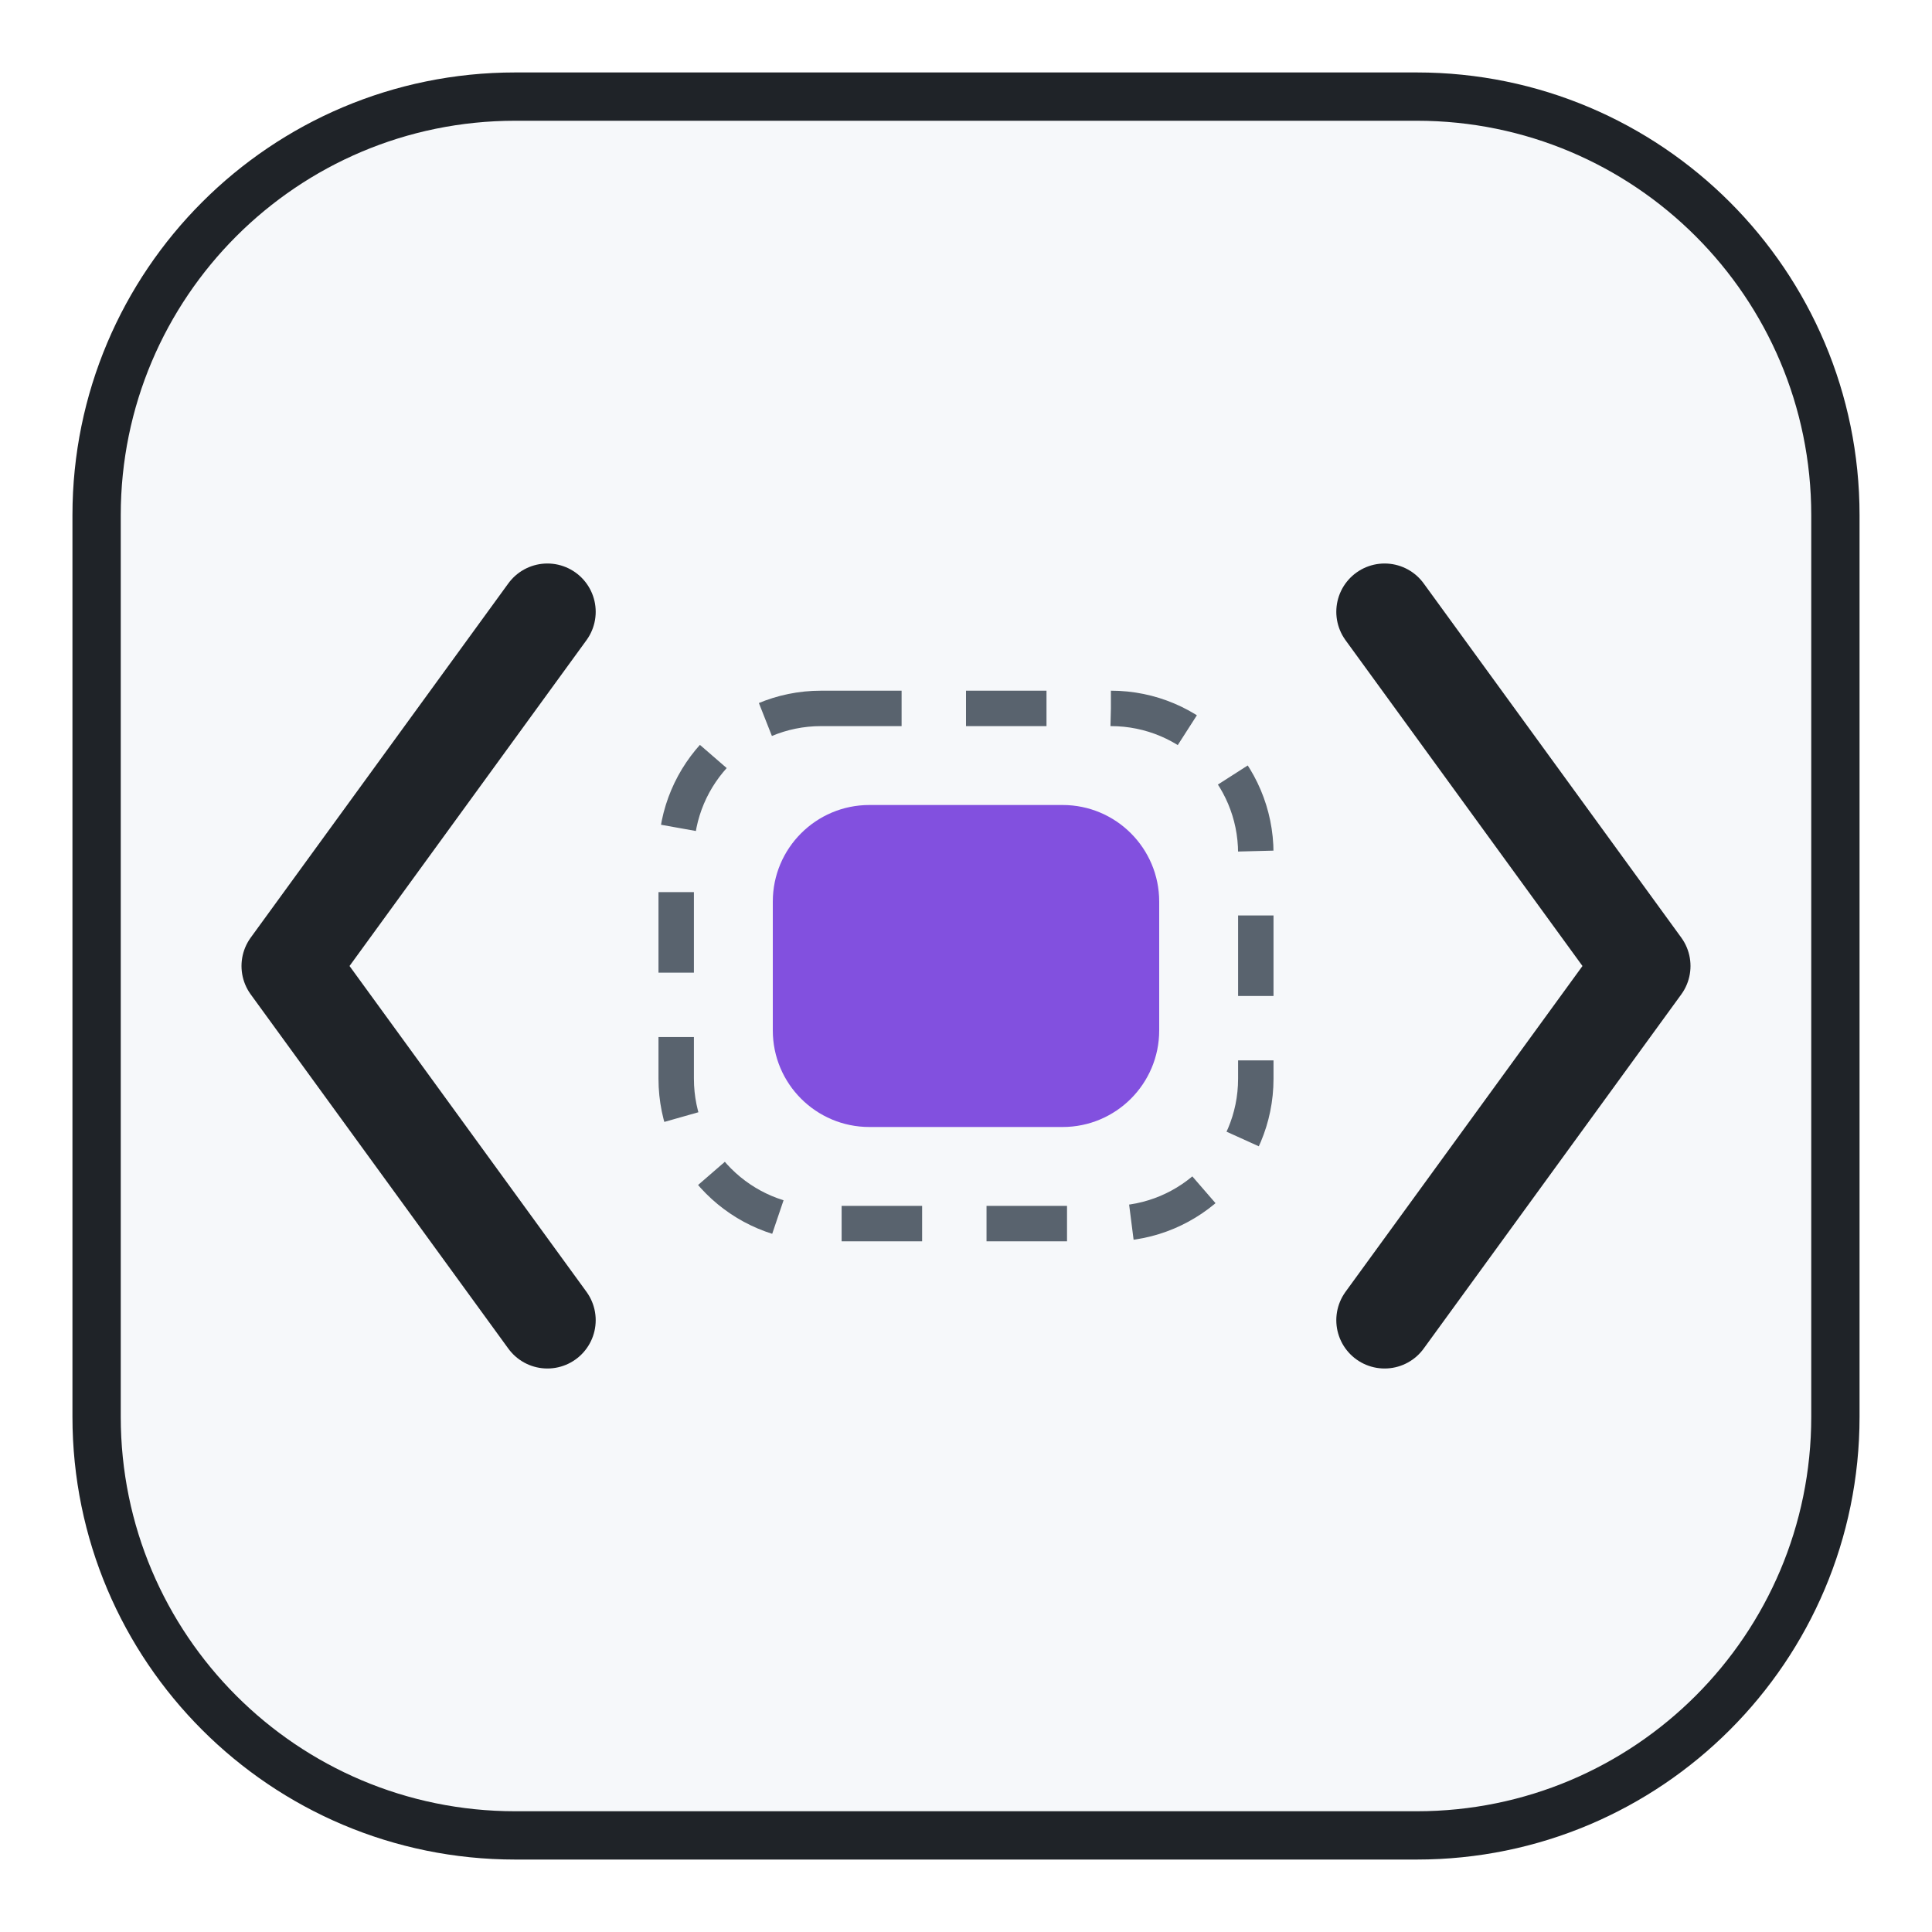
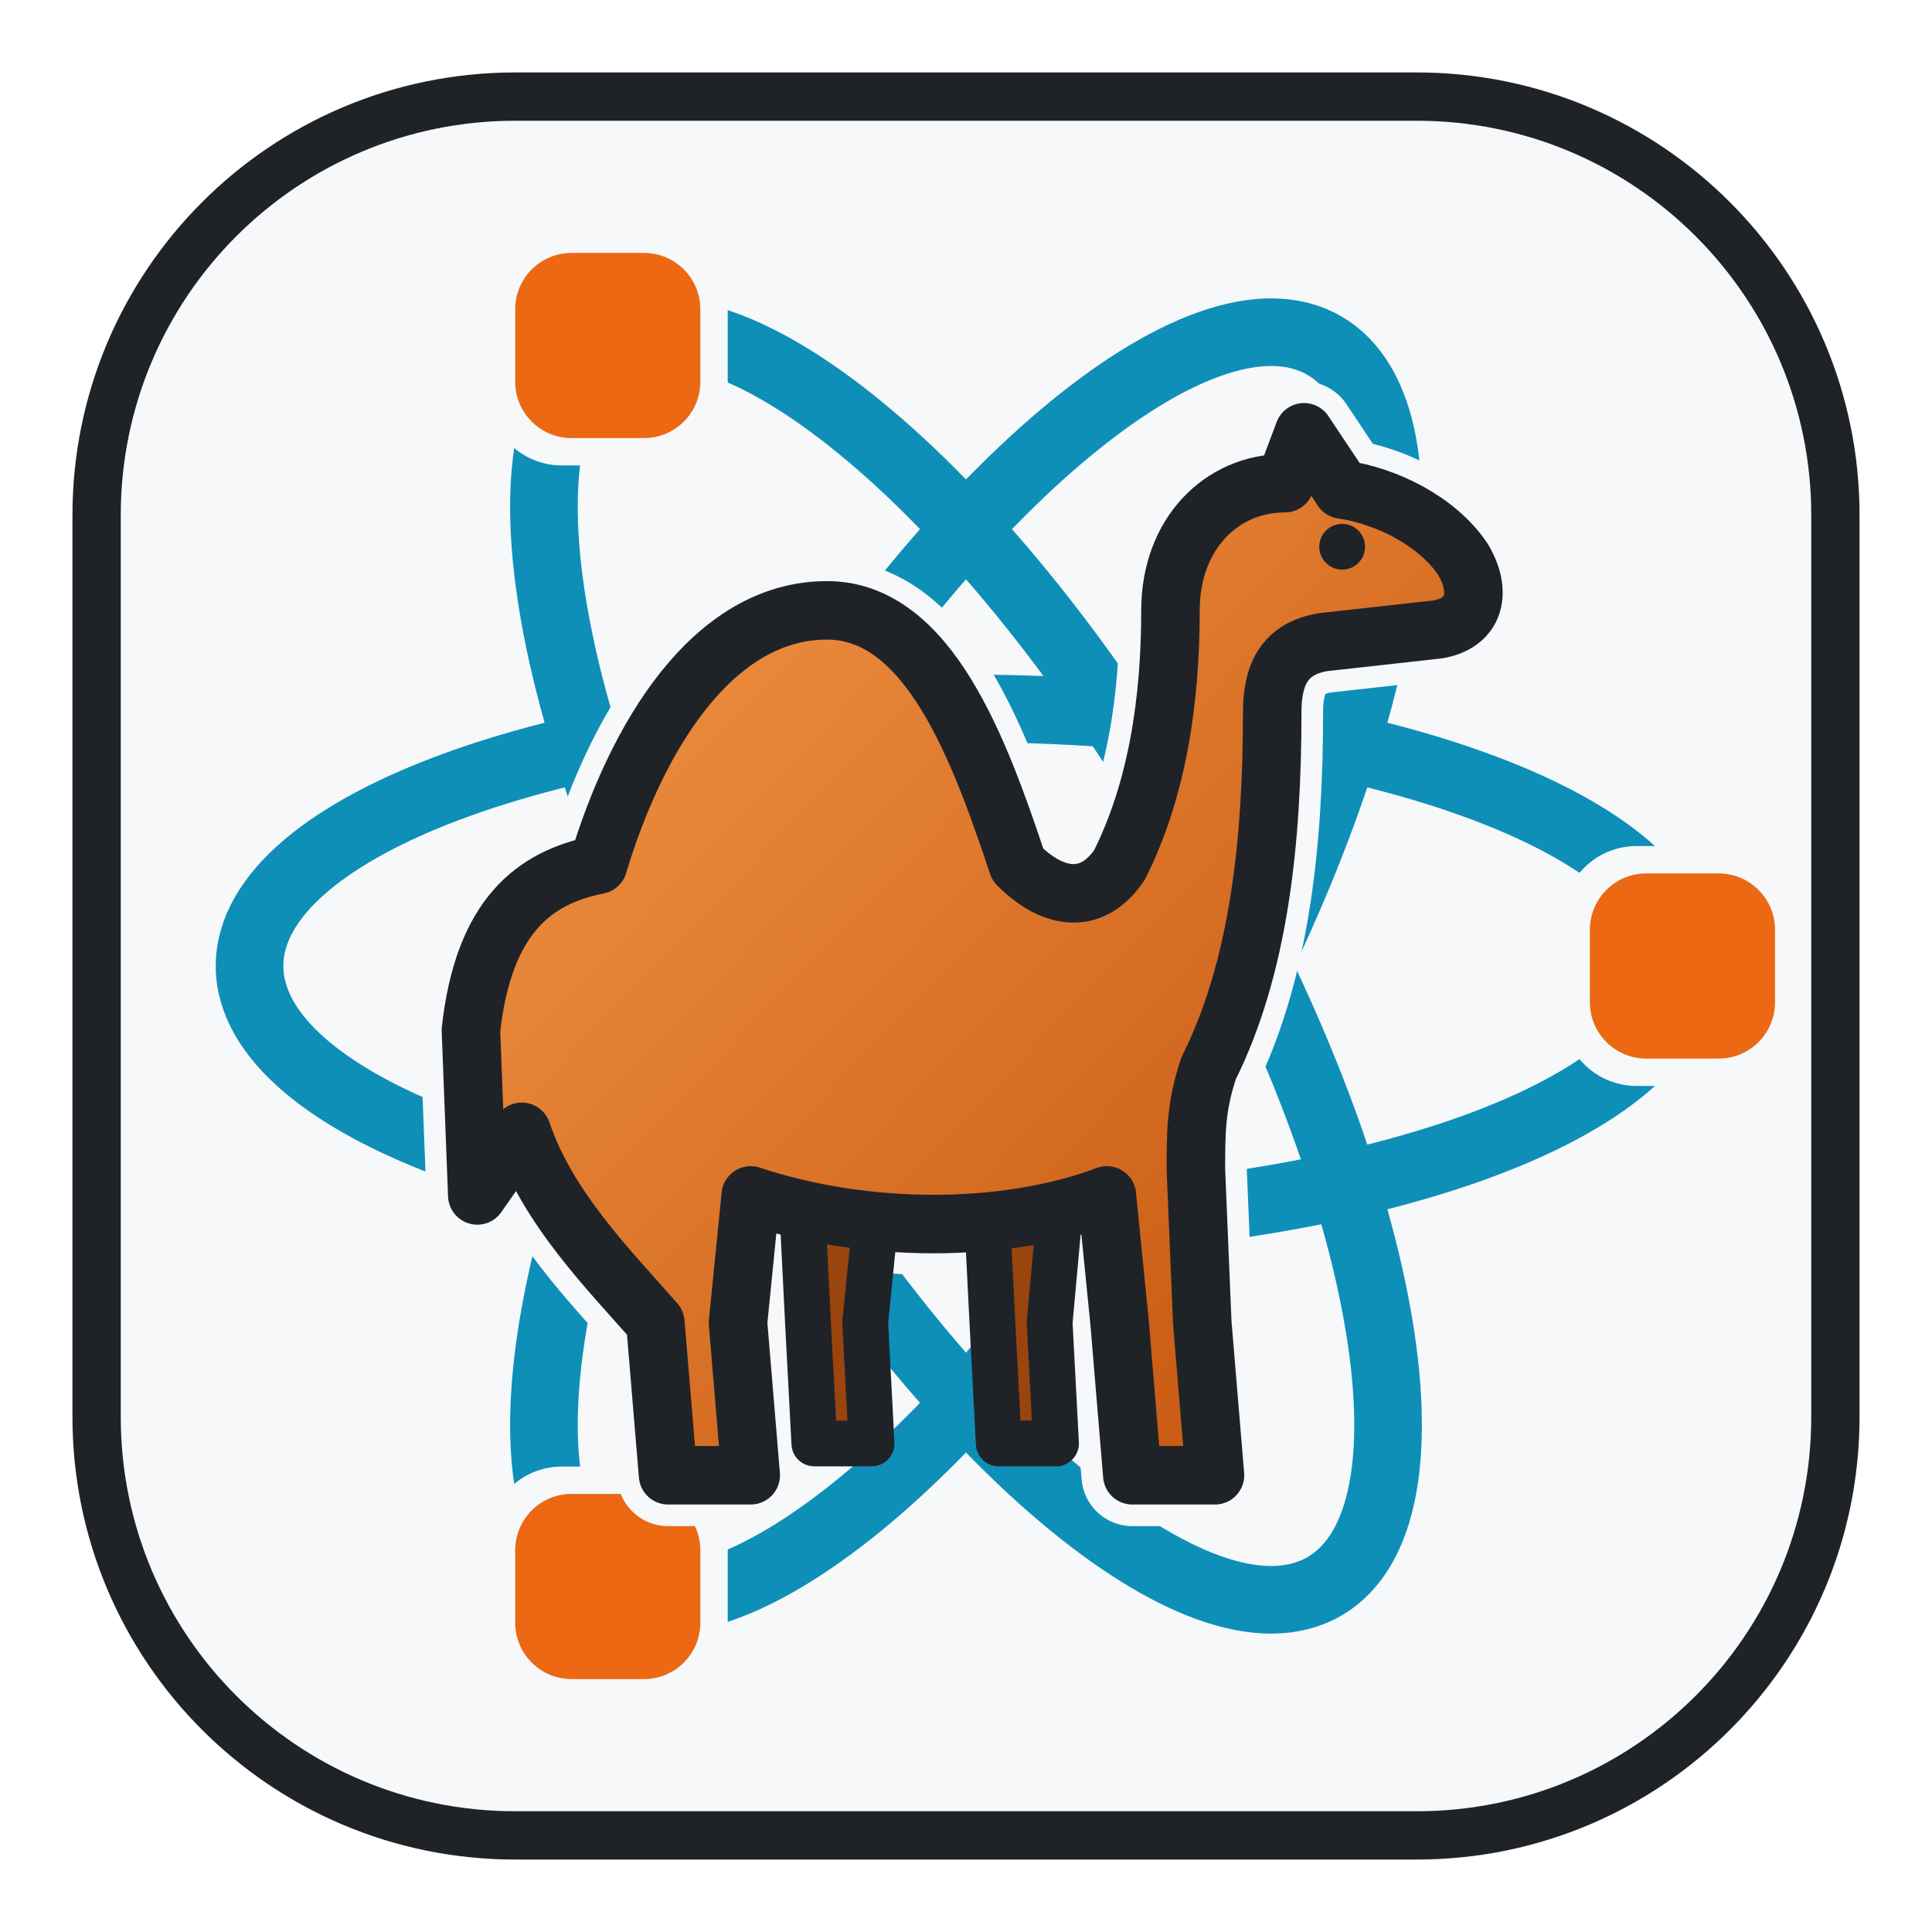
- <svg xmlns="http://www.w3.org/2000/svg" viewBox="-0 -0 120 120" width="120" height="120" role="img" aria-label="Melact: a template with a hole in it">
-   <style>text { font-family: -apple-system, BlinkMacSystemFont, 'Segoe UI', Helvetica, Arial, sans-serif; fill: #1f2328; }.mono { font-family: ui-monospace, SFMono-Regular, Menlo, Consolas, monospace; white-space: pre; }.muted { fill: #59636e; } .faint { fill: #8c959f; }.accent { fill: #8250df; } .green { fill: #1a7f37; }.orange { fill: #bc4c00; } .blue { fill: #0969da; }.flow { stroke-dasharray: 6 8; animation: flow 1.1s linear infinite; }@keyframes flow { to { stroke-dashoffset: -28; } }.pulse { animation: pulse 2.2s ease-in-out infinite; }@keyframes pulse { 0%, 100% { opacity: 1; } 50% { opacity: 0.35; } }@media (prefers-reduced-motion: reduce) { .flow, .pulse { animation: none; } }</style>
+ <svg xmlns="http://www.w3.org/2000/svg" viewBox="0 0 120 120" width="120" height="120" role="img" aria-label="Melact: a camel in front of an atom whose electrons are flying">
+   <style>.pulse{animation:pulse 2.2s ease-in-out infinite}@keyframes pulse{0%,100%{opacity:1}50%{opacity:.35}}@media (prefers-reduced-motion:reduce){.pulse{animation:none}}</style>
  <defs>
-     <marker id="arrow-muted" viewBox="0 0 10 10" refX="9" refY="5" markerWidth="7" markerHeight="7" orient="auto-start-reverse">
-       <path d="M0,0 L10,5 L0,10 z" fill="#59636e" />
-     </marker>
-     <marker id="arrow-accent" viewBox="0 0 10 10" refX="9" refY="5" markerWidth="7" markerHeight="7" orient="auto-start-reverse">
-       <path d="M0,0 L10,5 L0,10 z" fill="#8250df" />
-     </marker>
-     <marker id="arrow-green" viewBox="0 0 10 10" refX="9" refY="5" markerWidth="7" markerHeight="7" orient="auto-start-reverse">
-       <path d="M0,0 L10,5 L0,10 z" fill="#1a7f37" />
-     </marker>
-     <marker id="arrow-orange" viewBox="0 0 10 10" refX="9" refY="5" markerWidth="7" markerHeight="7" orient="auto-start-reverse">
-       <path d="M0,0 L10,5 L0,10 z" fill="#bc4c00" />
-     </marker>
-     <marker id="arrow-blue" viewBox="0 0 10 10" refX="9" refY="5" markerWidth="7" markerHeight="7" orient="auto-start-reverse">
-       <path d="M0,0 L10,5 L0,10 z" fill="#0969da" />
-     </marker>
-     <filter id="lift" x="-5%" y="-5%" width="110%" height="125%">
-       <feDropShadow dx="0" dy="2" stdDeviation="3" flood-color="#1f2328" flood-opacity="0.10" />
-     </filter>
-     <linearGradient id="glow" x1="0" y1="0" x2="1" y2="0">
-       <stop offset="0" stop-color="#8250df" />
-       <stop offset="1" stop-color="#0969da" />
+     <linearGradient id="sp" x1="0" y1="0" x2="1" y2="1">
+       <stop offset="0" stop-color="#f59a4a" />
+       <stop offset="1" stop-color="#c2500a" />
    </linearGradient>
  </defs>
  <rect x="6" y="6" width="108" height="108" rx="26" fill="#f6f8fa" stroke="#1f2328" stroke-width="3" />
-   <polyline points="34,38 18,60 34,82" fill="none" stroke="#1f2328" stroke-width="6" stroke-linecap="round" stroke-linejoin="round" />
-   <polyline points="86,38 102,60 86,82" fill="none" stroke="#1f2328" stroke-width="6" stroke-linecap="round" stroke-linejoin="round" />
-   <rect x="42" y="44" width="36" height="32" rx="9" fill="none" stroke="#59636e" stroke-width="2.2" stroke-dasharray="5 4" />
-   <rect x="48" y="50" width="24" height="20" rx="6" fill="#8250df" class="pulse" />
+   <ellipse cx="60" cy="60" rx="44.5" ry="16" transform="rotate(0 60 60)" fill="none" stroke="#0e8fb8" stroke-width="4.2" />
+   <ellipse cx="60" cy="60" rx="44.5" ry="16" transform="rotate(60 60 60)" fill="none" stroke="#0e8fb8" stroke-width="4.2" />
+   <ellipse cx="60" cy="60" rx="44.5" ry="16" transform="rotate(120 60 60)" fill="none" stroke="#0e8fb8" stroke-width="4.2" />
+   <rect x="97.05" y="52.55" width="14.90" height="14.90" rx="4.6" fill="#f6f8fa" />
+   <rect x="98.75" y="54.25" width="11.5" height="11.5" rx="3.5" fill="#ec6813" class="pulse" />
+   <rect x="30.30" y="14.01" width="14.90" height="14.90" rx="4.6" fill="#f6f8fa" />
+   <rect x="32.00" y="15.71" width="11.5" height="11.5" rx="3.5" fill="#ec6813" class="pulse" />
+   <rect x="30.30" y="91.09" width="14.90" height="14.90" rx="4.6" fill="#f6f8fa" />
+   <rect x="32.00" y="92.79" width="11.5" height="11.5" rx="3.5" fill="#ec6813" class="pulse" />
+   <g transform="translate(9.5 15) scale(.79)">
+     <path d="M25,62 C26,53 30,50 35,49 C38,39 44,29 53,29 C61,29 65,40 68,49 C71,52 74,52 76,49 C79,43 80,36 80,29 C80,23 84,19 89,19 L90.5,15 L93.5,19.5 C97,20 101,22 103,25 C104.5,27.5 104,30 101,30.5 L92,31.5 C89,32 88,34 88,37 C88,47 87,57 83,65 C82,68 82,70 82,73 L82.5,85 L83.5,97 H77 L76,85 L75,75 C67,78 56,78 47,75 L46,85 L47,97 H40.5 L39.5,85 C36,81 31,76 29,70 L25.5,75 Z" fill="none" stroke="#f6f8fa" stroke-width="8" stroke-linejoin="round" />
+     <path d="M71.5,74 L70.5,85 L71,94.5 H66.5 L66,85 L65.5,75 Z M57,75 L56,85 L56.5,94.5 H52 L51.5,85 L51,75 Z" fill="#9a440e" stroke="#1f2328" stroke-width="3.6" stroke-linejoin="round" />
+     <path d="M25,62 C26,53 30,50 35,49 C38,39 44,29 53,29 C61,29 65,40 68,49 C71,52 74,52 76,49 C79,43 80,36 80,29 C80,23 84,19 89,19 L90.5,15 L93.5,19.5 C97,20 101,22 103,25 C104.5,27.5 104,30 101,30.5 L92,31.5 C89,32 88,34 88,37 C88,47 87,57 83,65 C82,68 82,70 82,73 L82.5,85 L83.5,97 H77 L76,85 L75,75 C67,78 56,78 47,75 L46,85 L47,97 H40.5 L39.5,85 C36,81 31,76 29,70 L25.5,75 Z" fill="url(#sp)" stroke="#1f2328" stroke-width="4.6" stroke-linejoin="round" />
+     <circle cx="93.5" cy="24" r="1.8" fill="#1f2328" />
+   </g>
</svg>
